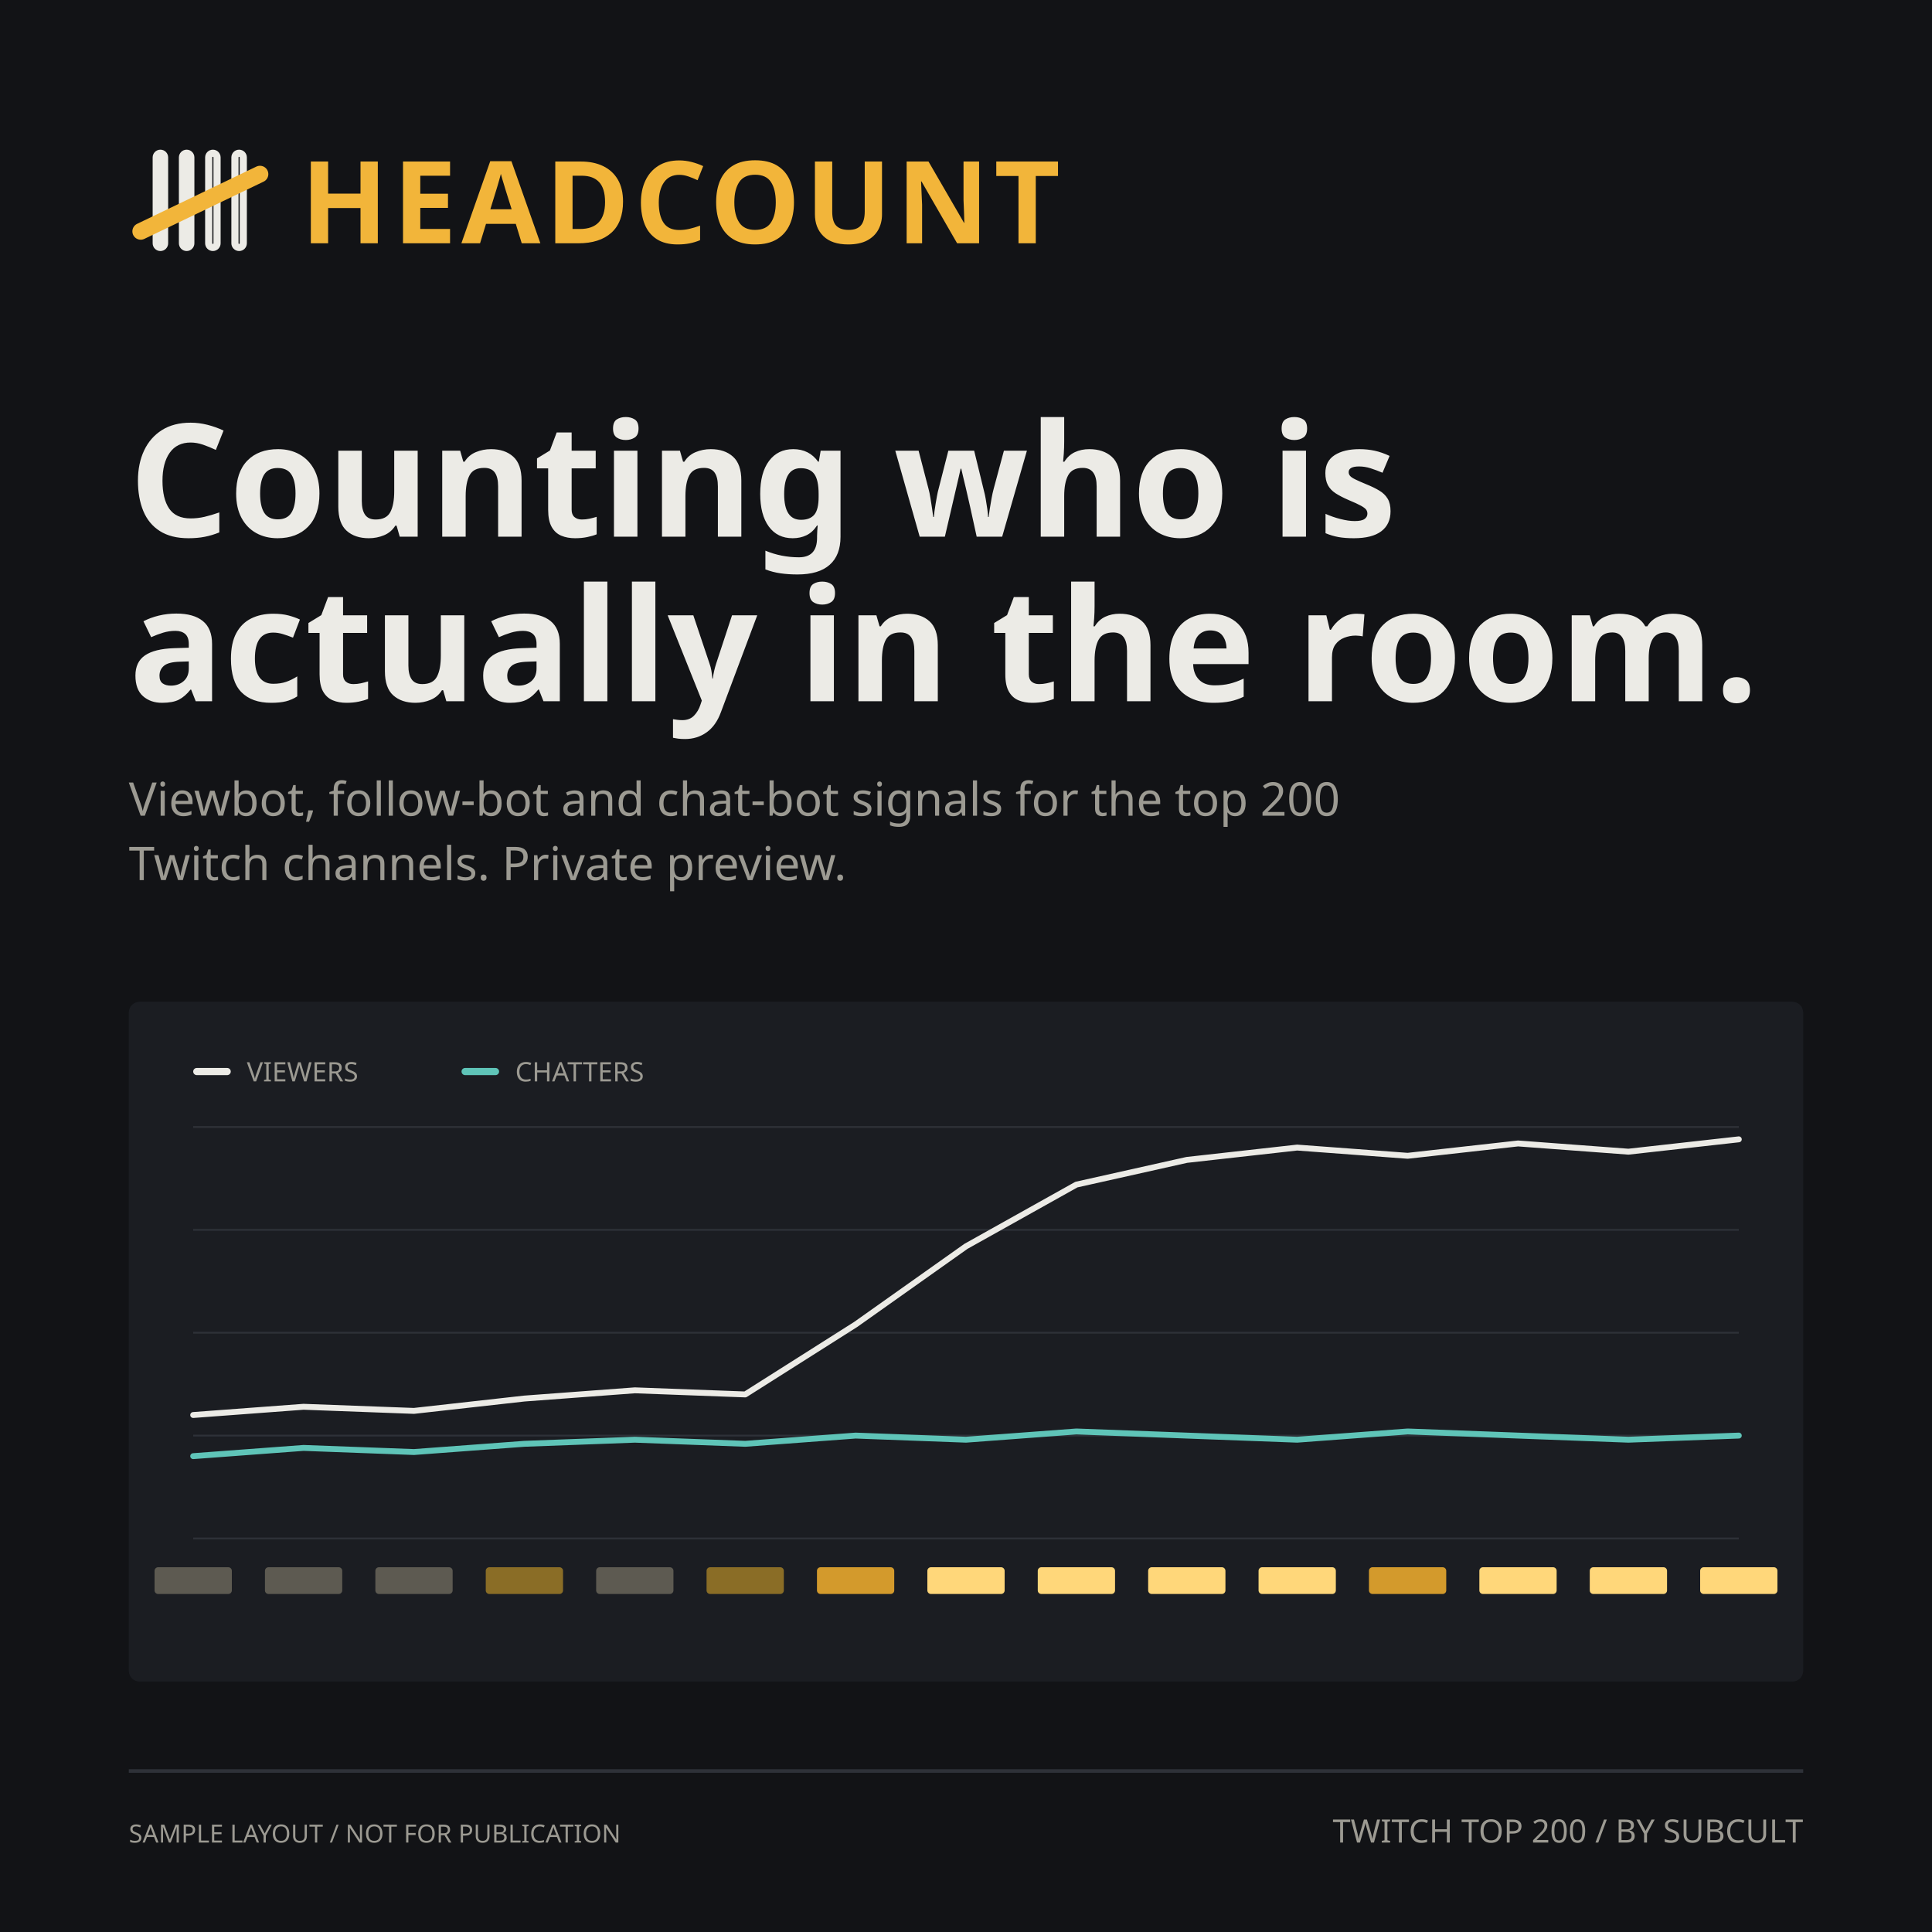
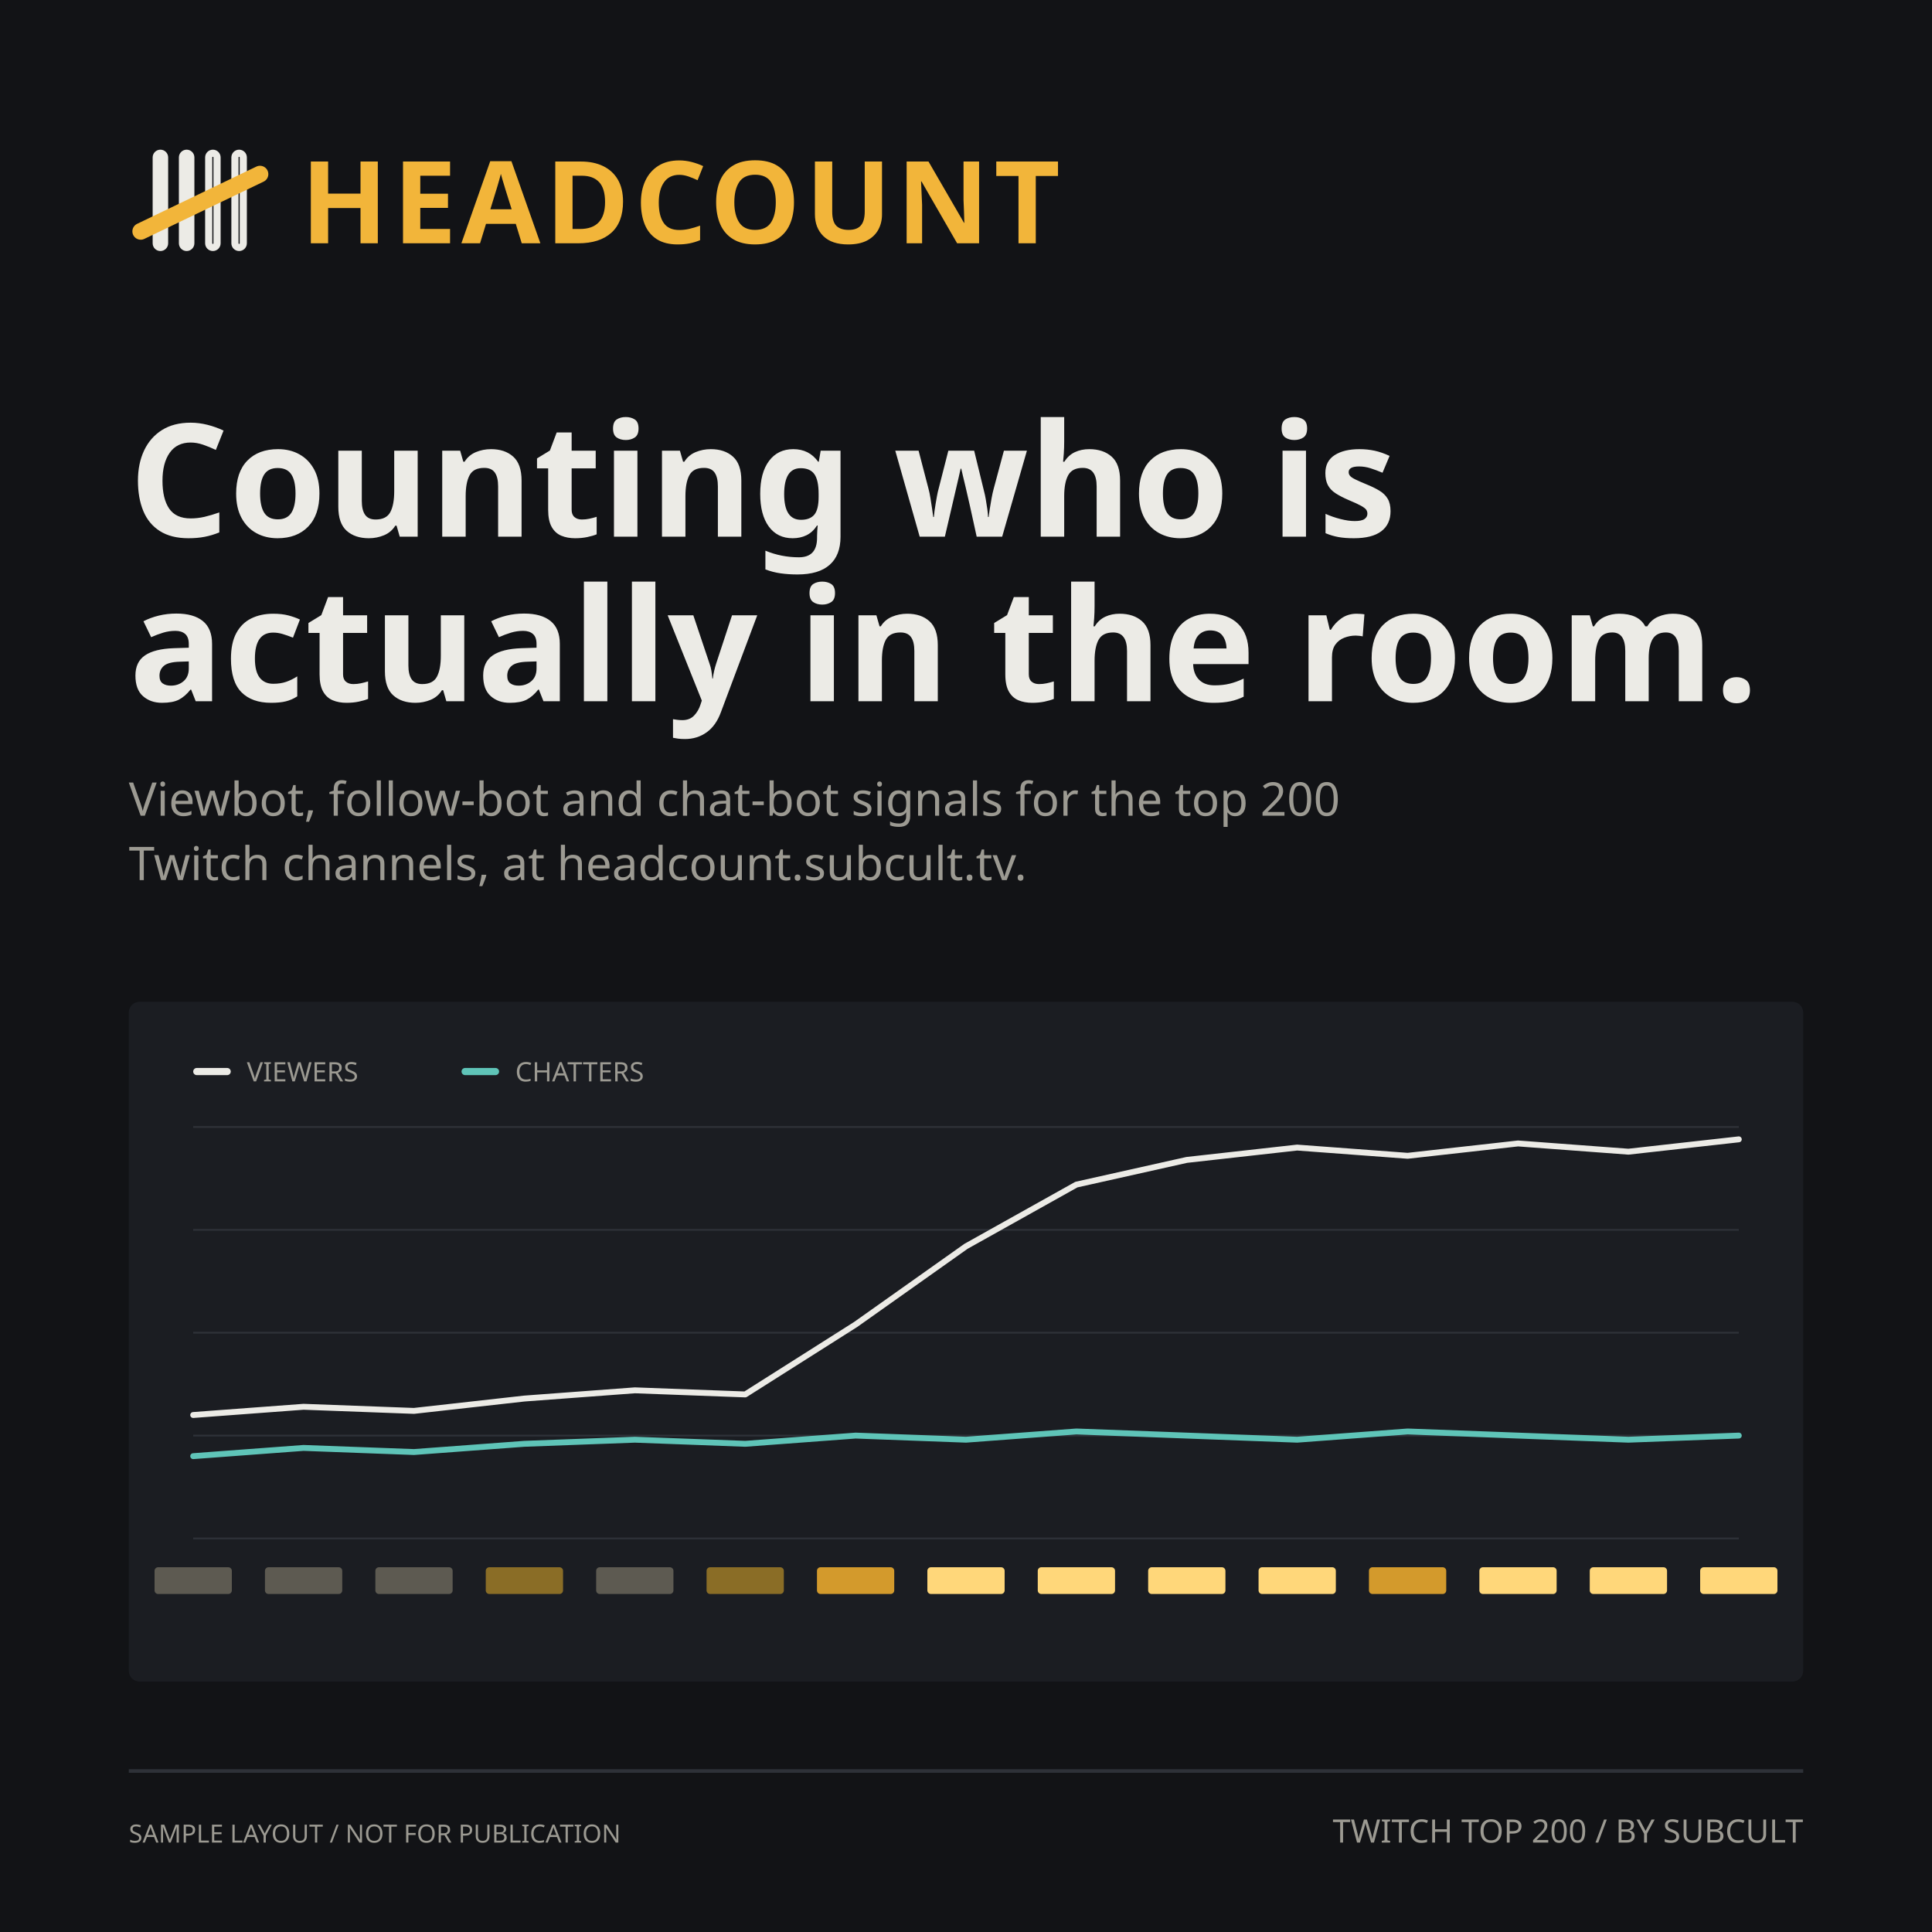
<svg xmlns="http://www.w3.org/2000/svg" width="1080" height="1080" viewBox="0 0 1080 1080" role="img" aria-label="Headcount square post">
  <rect x="0" y="0" width="1080" height="1080" rx="0" fill="#121316" />
  <g transform="translate(72 72) scale(3.333333)">
    <rect x="4" y="3.5" width="2.6" height="17" rx="1.3" fill="#ecebe6" />
    <rect x="8.4" y="3.5" width="2.6" height="17" rx="1.3" fill="#ecebe6" />
    <rect x="13.4" y="4.1" width="1.4" height="15.8" rx="0.7" fill="none" stroke="#ecebe6" stroke-width="1.2" />
    <rect x="17.8" y="4.1" width="1.4" height="15.8" rx="0.7" fill="none" stroke="#ecebe6" stroke-width="1.2" />
    <path d="M2 17.2 L22 7.6" stroke="#f2b53a" stroke-width="2.8" stroke-linecap="round" />
  </g>
  <text x="168" y="136" font-family="Barlow Condensed" font-weight="700" font-size="64" fill="#f2b53a" text-anchor="start" letter-spacing="2.56">HEADCOUNT</text>
  <text x="72" y="300" font-family="Barlow Condensed" font-weight="700" font-size="88" fill="#ecebe6" text-anchor="start">Counting who is</text>
  <text x="72" y="392" font-family="Barlow Condensed" font-weight="700" font-size="88" fill="#ecebe6" text-anchor="start">actually in the room.</text>
  <text x="72" y="456" font-family="Public Sans" font-weight="400" font-size="26" fill="#9c9a92" text-anchor="start">Viewbot, follow-bot and chat-bot signals for the top 200</text>
-   <text x="72" y="492" font-family="Public Sans" font-weight="400" font-size="26" fill="#9c9a92" text-anchor="start">Twitch channels. Private preview.</text>
+   <text x="72" y="492" font-family="Public Sans" font-weight="400" font-size="26" fill="#9c9a92" text-anchor="start">Twitch channels, at headcount.subcult.tv.</text>
  <rect x="72" y="560" width="936" height="380" rx="6" fill="#1b1d22" />
  <path d="M108 630.0H972" stroke="#2e3138" stroke-width="1" />
  <path d="M108 687.5H972" stroke="#2e3138" stroke-width="1" />
  <path d="M108 745.0H972" stroke="#2e3138" stroke-width="1" />
  <path d="M108 802.5H972" stroke="#2e3138" stroke-width="1" />
  <path d="M108 860.0H972" stroke="#2e3138" stroke-width="1" />
  <polyline points="108.0,791.0 169.7,786.4 231.4,788.7 293.1,781.8 354.9,777.2 416.6,779.5 478.3,740.4 540.0,696.7 601.7,662.2 663.4,648.4 725.1,641.5 786.9,646.1 848.6,639.2 910.3,643.8 972.0,636.9" fill="none" stroke="#ecebe6" stroke-width="3.3" stroke-linejoin="round" stroke-linecap="round" />
  <polyline points="108.0,814.0 169.7,809.4 231.4,811.7 293.1,807.1 354.9,804.8 416.6,807.1 478.3,802.5 540.0,804.8 601.7,800.2 663.4,802.5 725.1,804.8 786.9,800.2 848.6,802.5 910.3,804.8 972.0,802.5" fill="none" stroke="#5fc4b8" stroke-width="3.3" stroke-linejoin="round" stroke-linecap="round" />
  <rect x="86.4" y="876.1" width="43.2" height="14.95" rx="2" fill="#5d5a51" />
  <rect x="148.114" y="876.1" width="43.2" height="14.95" rx="2" fill="#5d5a51" />
  <rect x="209.829" y="876.1" width="43.2" height="14.95" rx="2" fill="#5d5a51" />
  <rect x="271.543" y="876.1" width="43.2" height="14.95" rx="2" fill="#8a6d26" />
  <rect x="333.257" y="876.1" width="43.2" height="14.95" rx="2" fill="#5d5a51" />
  <rect x="394.971" y="876.1" width="43.2" height="14.95" rx="2" fill="#8a6d26" />
  <rect x="456.686" y="876.1" width="43.2" height="14.95" rx="2" fill="#d39a2c" />
  <rect x="518.4" y="876.1" width="43.2" height="14.95" rx="2" fill="#ffd77a" />
  <rect x="580.114" y="876.1" width="43.2" height="14.95" rx="2" fill="#ffd77a" />
  <rect x="641.829" y="876.1" width="43.2" height="14.95" rx="2" fill="#ffd77a" />
  <rect x="703.543" y="876.1" width="43.2" height="14.95" rx="2" fill="#ffd77a" />
  <rect x="765.257" y="876.1" width="43.2" height="14.95" rx="2" fill="#d39a2c" />
  <rect x="826.971" y="876.1" width="43.2" height="14.95" rx="2" fill="#ffd77a" />
  <rect x="888.686" y="876.1" width="43.2" height="14.95" rx="2" fill="#ffd77a" />
  <rect x="950.4" y="876.1" width="43.2" height="14.95" rx="2" fill="#ffd77a" />
  <rect x="108" y="597" width="21" height="4" rx="2" fill="#ecebe6" />
  <text x="138" y="604.5" font-family="JetBrains Mono" font-weight="400" font-size="15" fill="#9c9a92" text-anchor="start">VIEWERS</text>
  <rect x="258" y="597" width="21" height="4" rx="2" fill="#5fc4b8" />
  <text x="288" y="604.5" font-family="JetBrains Mono" font-weight="400" font-size="15" fill="#9c9a92" text-anchor="start">CHATTERS</text>
  <path d="M72 990H1008" stroke="#2e3138" stroke-width="2" />
  <text x="1008" y="1030" font-family="JetBrains Mono" font-weight="400" font-size="18" fill="#9c9a92" text-anchor="end">TWITCH TOP 200 / BY SUBCULT</text>
  <text x="72" y="1030" font-family="JetBrains Mono" font-weight="400" font-size="14" fill="#9c9a92" text-anchor="start">SAMPLE LAYOUT / NOT FOR PUBLICATION</text>
</svg>
